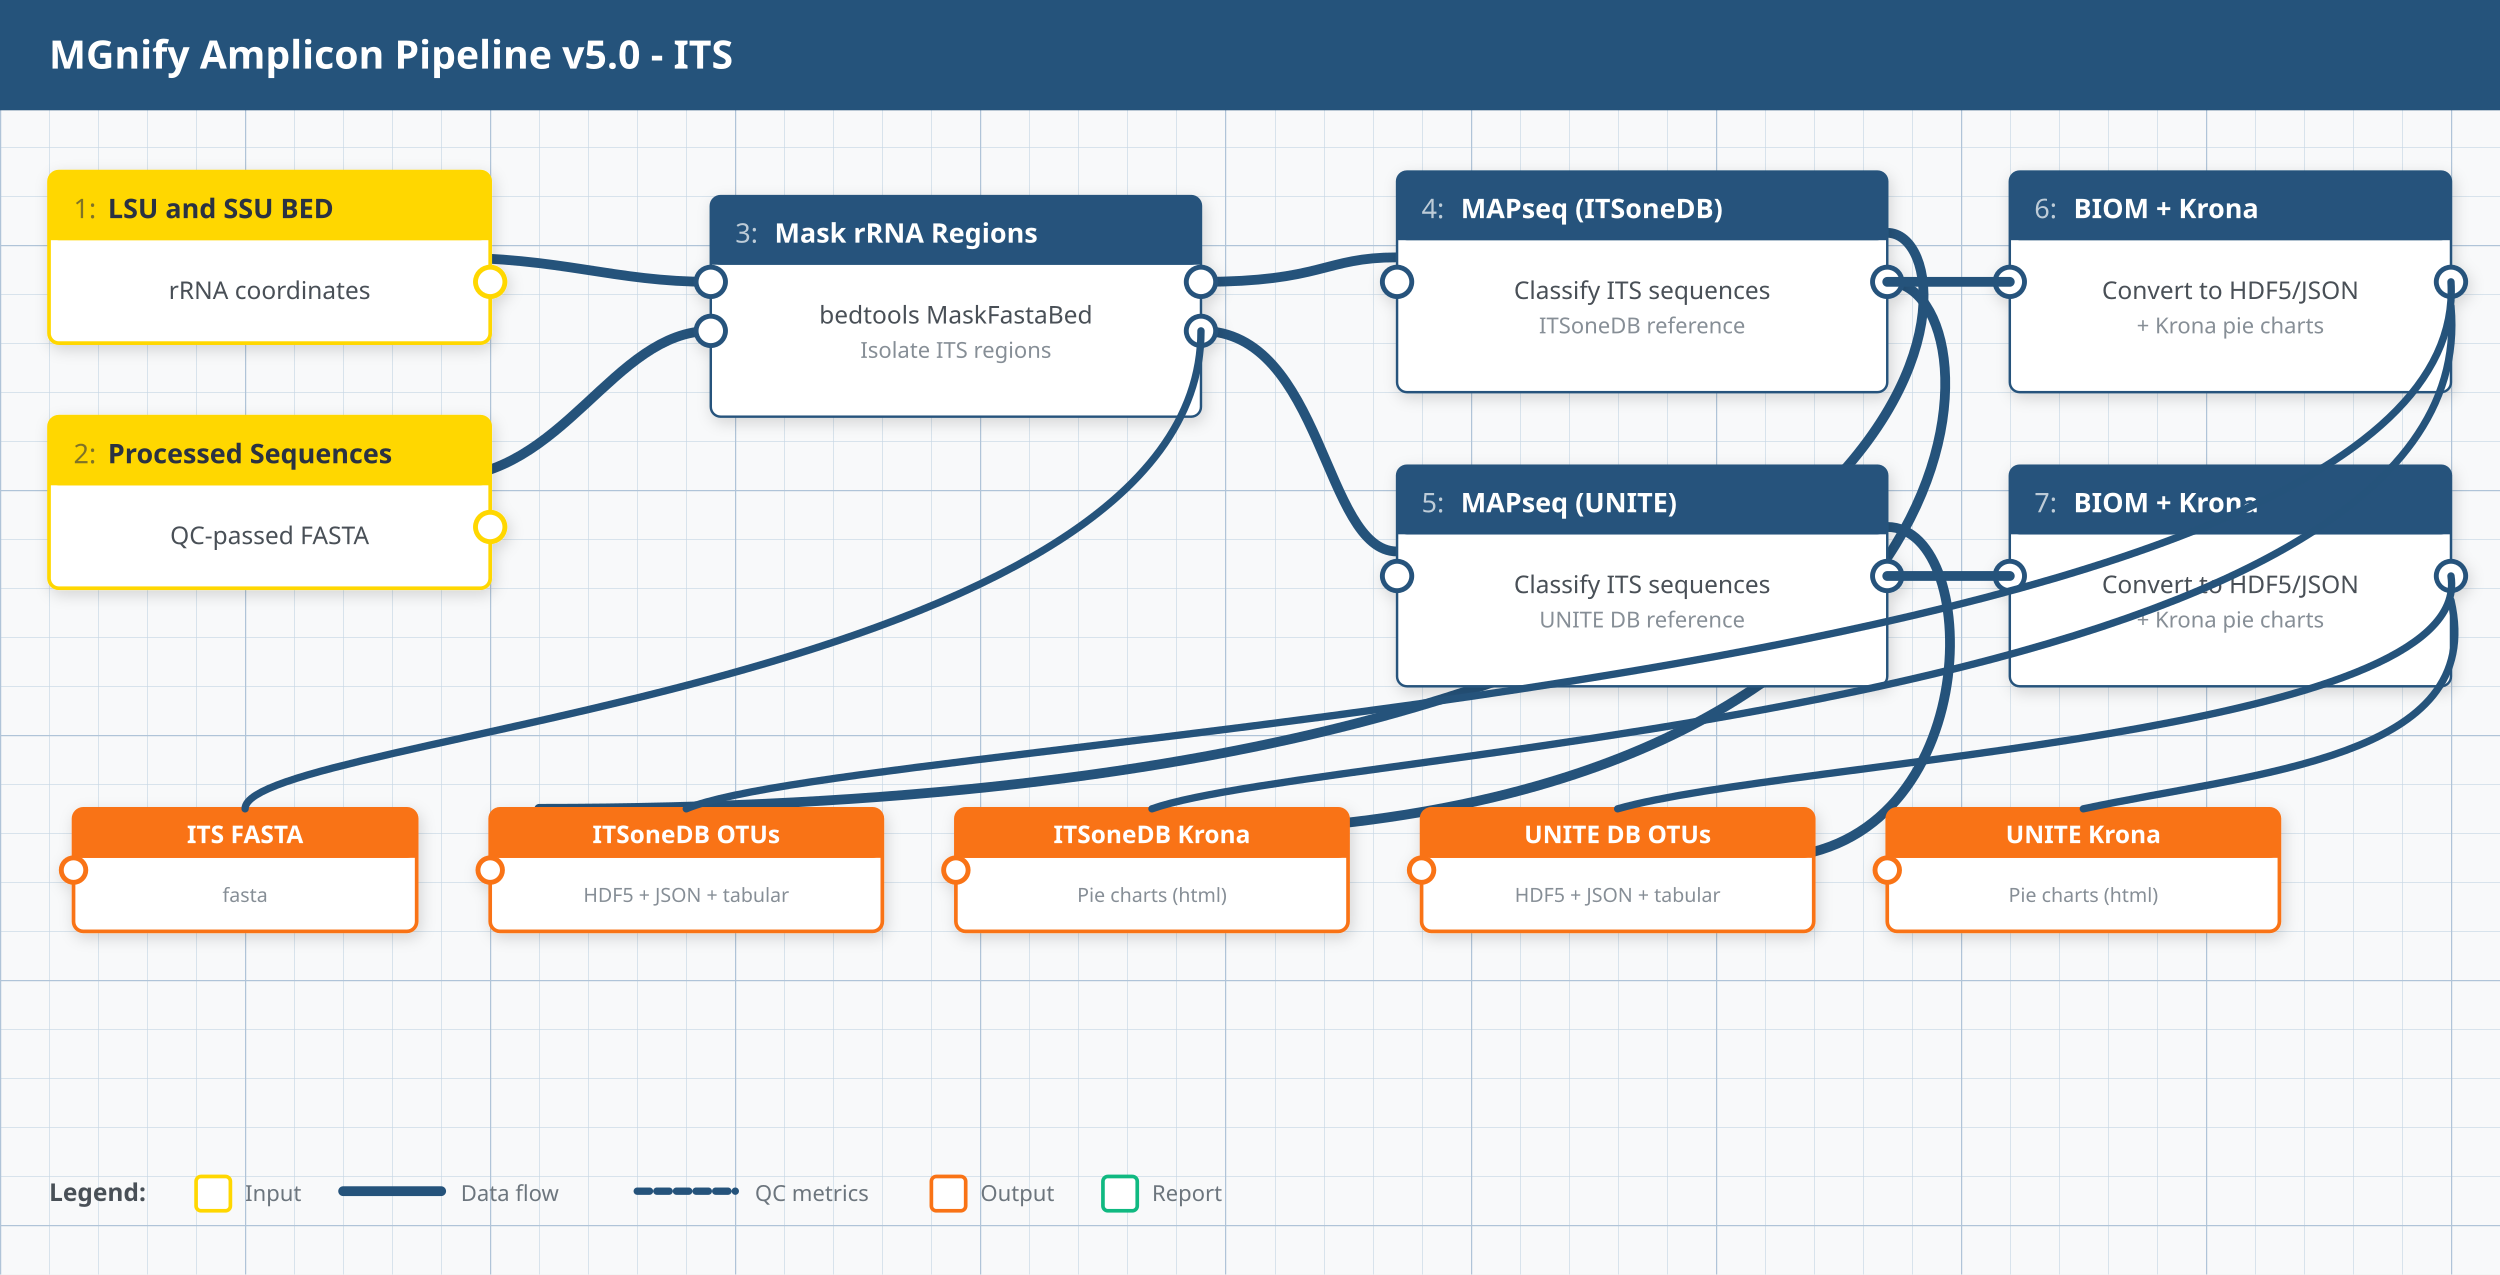
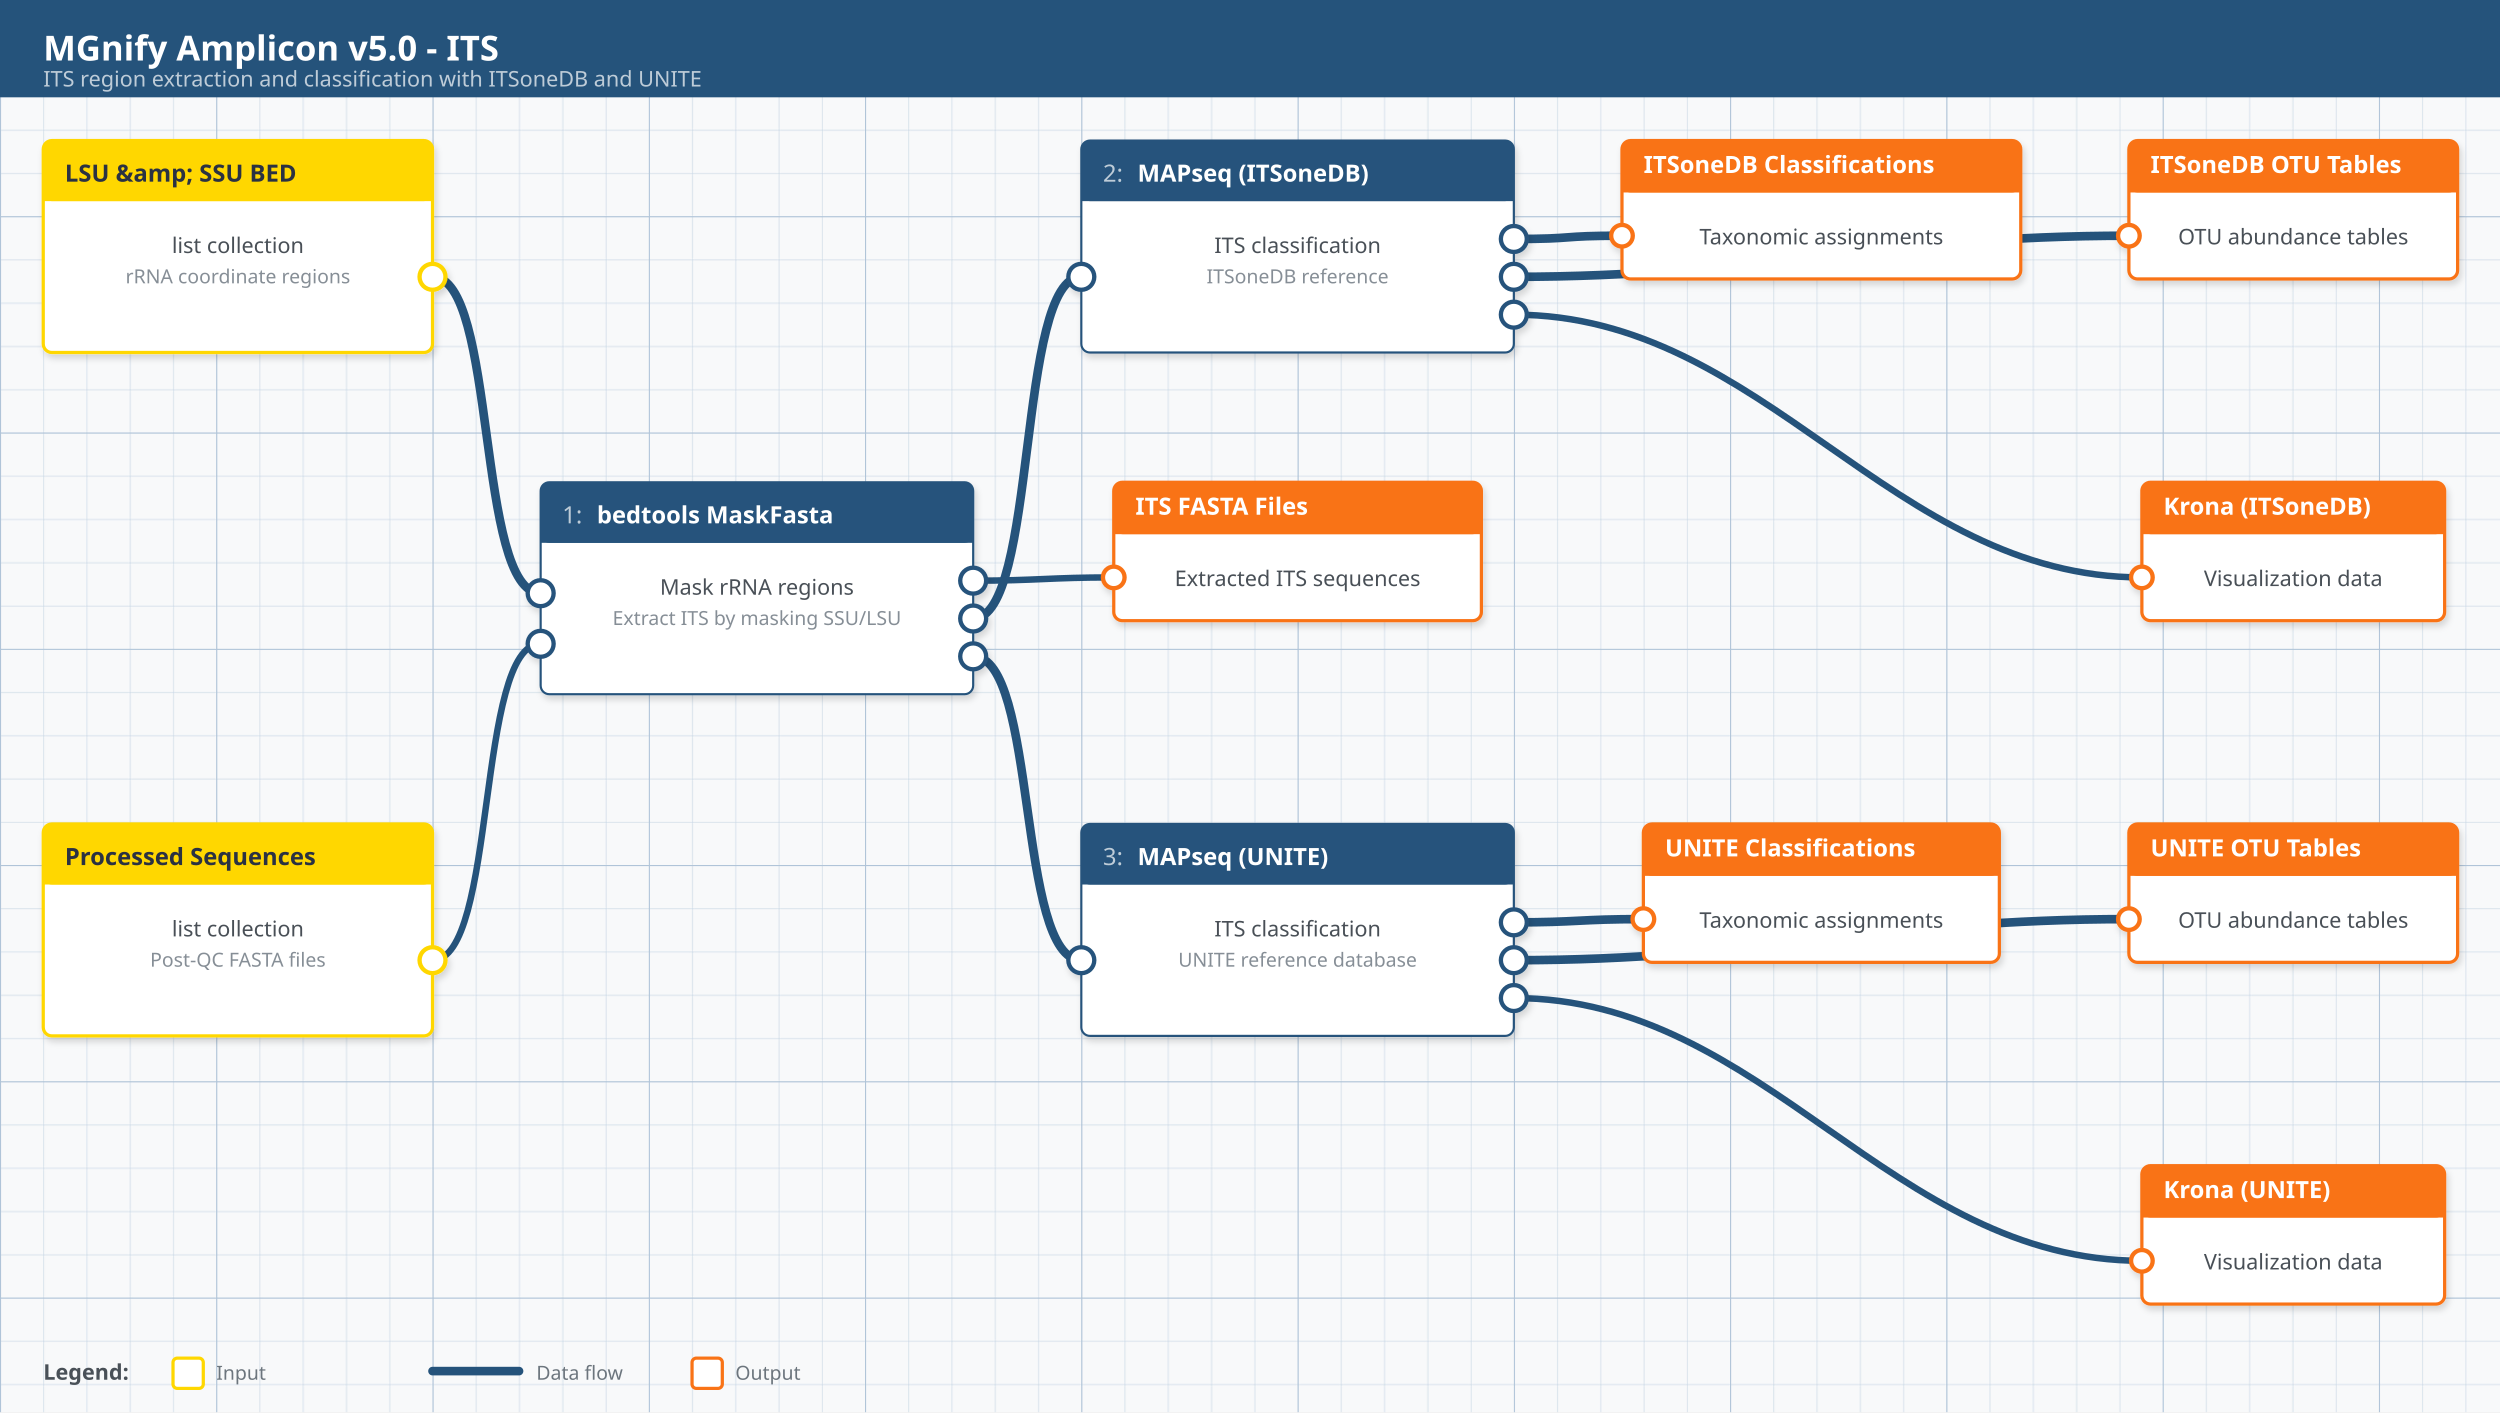
- <svg xmlns="http://www.w3.org/2000/svg" viewBox="0 0 1020 520" role="img" aria-label="MGnify amplicon pipeline v5 ITS workflow diagram">
+ <svg xmlns="http://www.w3.org/2000/svg" viewBox="0 0 1156 653" aria-label="MGnify Amplicon v5.0 - ITS" role="img">
  <defs>
-     <pattern id="grid" width="20" height="20" patternUnits="userSpaceOnUse">
+     <pattern id="wd-grid" width="20" height="20" patternUnits="userSpaceOnUse">
      <path d="M 20 0 L 0 0 0 20" fill="none" stroke="#c5d5e4" stroke-width="0.5" />
    </pattern>
-     <pattern id="grid-major" width="100" height="100" patternUnits="userSpaceOnUse">
-       <rect width="100" height="100" fill="url(#grid)" />
+     <pattern id="wd-grid-major" width="100" height="100" patternUnits="userSpaceOnUse">
+       <rect width="100" height="100" fill="url(#wd-grid)" />
      <path d="M 100 0 L 0 0 0 100" fill="none" stroke="#b0c4d8" stroke-width="1" />
    </pattern>
-     <style>
-       .connection { stroke: #25537b; stroke-width: 4; fill: none; stroke-linecap: round; }
-       .connection-qc { stroke: #25537b; stroke-width: 3; fill: none; stroke-linecap: round; stroke-dasharray: 5 3; }
-       .connection-secondary { stroke: #25537b; stroke-width: 3; fill: none; stroke-linecap: round; }
-       .node-card { filter: drop-shadow(1px 2px 3px rgba(0,0,0,0.15)); }
-     </style>
+     <filter id="wd-shadow" x="-5%" y="-5%" width="115%" height="115%">
+       <feDropShadow dx="1" dy="2" stdDeviation="1.5" flood-opacity="0.15" />
+     </filter>
  </defs>
-   <rect width="1020" height="520" fill="#f8f9fa" />
-   <rect width="1020" height="520" fill="url(#grid-major)" />
-   <rect x="0" y="0" width="1020" height="45" fill="#25537b" />
-   <text x="20" y="28" font-family="system-ui, sans-serif" font-size="16" font-weight="600" fill="white">MGnify Amplicon Pipeline v5.0 - ITS</text>
-   <path d="M 180 105 C 230 105, 250 115, 290 115" class="connection" />
-   <path d="M 180 195 C 230 195, 250 135, 290 135" class="connection" />
-   <path d="M 490 115 C 540 115, 540 105, 570 105" class="connection" />
-   <path d="M 490 135 C 540 135, 540 225, 570 225" class="connection" />
-   <path d="M 770 105 C 820 105, 820 105, 570 105" class="connection" style="opacity:0" />
-   <path d="M 770 225 C 820 225, 820 225, 570 225" class="connection" style="opacity:0" />
-   <path d="M 770 95 C 810 95, 810 330, 220 330" class="connection" />
-   <path d="M 770 115 C 820 115, 820 340, 470 340" class="connection" />
-   <path d="M 770 215 C 810 215, 810 350, 720 350" class="connection" />
-   <path d="M 770 235 C 820 235, 820 360, 970 360" class="connection" style="opacity:0" />
-   <g class="node-card" transform="translate(20,70)">
-     <rect width="180" height="70" rx="4" fill="white" stroke="#ffd700" stroke-width="1.5" />
-     <rect width="180" height="28" rx="4" fill="#ffd700" />
-     <rect x="0" y="24" width="180" height="4" fill="#ffd700" />
-     <text x="10" y="19" font-family="system-ui, sans-serif" font-size="11" fill="rgba(44,49,67,0.6)">1:</text>
-     <text x="24" y="19" font-family="system-ui, sans-serif" font-size="11" font-weight="600" fill="#2C3143">LSU and SSU BED</text>
-     <text x="90" y="52" text-anchor="middle" font-family="system-ui, sans-serif" font-size="10" fill="#495057">rRNA coordinates</text>
-     <circle cx="180" cy="45" r="6" fill="white" stroke="#ffd700" stroke-width="2" />
+   <rect width="1156" height="653" fill="#f8f9fa" />
+   <rect width="1156" height="653" fill="url(#wd-grid-major)" />
+   <rect x="0" y="0" width="1156" height="45" fill="#25537b" />
+   <text x="20" y="28" font-family="system-ui, sans-serif" font-size="16" font-weight="600" fill="white">MGnify Amplicon v5.0 - ITS</text>
+   <text x="20" y="40" font-family="system-ui, sans-serif" font-size="10" fill="rgba(255,255,255,0.7)">ITS region extraction and classification with ITSoneDB and UNITE</text>
+   <path d="M 200.0 128.0 C 230.0 128.0, 220.0 274.3, 250.0 274.3" stroke="#25537b" fill="none" stroke-linecap="round" stroke-width="4" />
+   <path d="M 200.0 444.0 C 230.0 444.0, 220.0 297.7, 250.0 297.7" stroke="#25537b" fill="none" stroke-linecap="round" stroke-width="3" />
+   <path d="M 450.0 268.5 C 480.0 268.5, 485.0 267.0, 515.0 267.0" stroke="#25537b" fill="none" stroke-linecap="round" stroke-width="3" />
+   <path d="M 450.0 286.0 C 480.0 286.0, 470.0 128.0, 500.0 128.0" stroke="#25537b" fill="none" stroke-linecap="round" stroke-width="4" />
+   <path d="M 450.0 303.5 C 480.0 303.5, 470.0 444.0, 500.0 444.0" stroke="#25537b" fill="none" stroke-linecap="round" stroke-width="4" />
+   <path d="M 700.0 110.5 C 730.0 110.5, 720.0 109.0, 750.0 109.0" stroke="#25537b" fill="none" stroke-linecap="round" stroke-width="4" />
+   <path d="M 700.0 128.0 C 813.8 128.0, 870.6 109.0, 984.4 109.0" stroke="#25537b" fill="none" stroke-linecap="round" stroke-width="4" />
+   <path d="M 700.0 145.5 C 816.2 145.5, 874.2 267.0, 990.4 267.0" stroke="#25537b" fill="none" stroke-linecap="round" stroke-width="3" />
+   <path d="M 700.0 426.5 C 730.0 426.5, 729.9 425.0, 759.9 425.0" stroke="#25537b" fill="none" stroke-linecap="round" stroke-width="4" />
+   <path d="M 700.0 444.0 C 813.8 444.0, 870.6 425.0, 984.4 425.0" stroke="#25537b" fill="none" stroke-linecap="round" stroke-width="4" />
+   <path d="M 700.0 461.5 C 816.2 461.5, 874.2 583.0, 990.4 583.0" stroke="#25537b" fill="none" stroke-linecap="round" stroke-width="3" />
+   <g filter="url(#wd-shadow)" transform="translate(20.0, 65.0)">
+     <rect width="180.0" height="98.0" rx="4" fill="white" stroke="#ffd700" stroke-width="1.5" />
+     <rect width="180.0" height="28" rx="4" fill="#ffd700" />
+     <rect x="0" y="24" width="180.0" height="4" fill="#ffd700" />
+     <text x="10" y="19" font-family="system-ui, sans-serif" font-size="11" font-weight="600" fill="#2C3143">LSU &amp;amp; SSU BED</text>
+     <text x="90.0" y="52" text-anchor="middle" font-family="system-ui, sans-serif" font-size="10" fill="#495057">list collection</text>
+     <text x="90.0" y="66" text-anchor="middle" font-family="system-ui, sans-serif" font-size="9" fill="#868e96">rRNA coordinate regions</text>
+     <circle cx="180.0" cy="63.0" r="6" fill="white" stroke="#ffd700" stroke-width="2" />
  </g>
-   <g class="node-card" transform="translate(20,170)">
-     <rect width="180" height="70" rx="4" fill="white" stroke="#ffd700" stroke-width="1.5" />
-     <rect width="180" height="28" rx="4" fill="#ffd700" />
-     <rect x="0" y="24" width="180" height="4" fill="#ffd700" />
-     <text x="10" y="19" font-family="system-ui, sans-serif" font-size="11" fill="rgba(44,49,67,0.6)">2:</text>
-     <text x="24" y="19" font-family="system-ui, sans-serif" font-size="11" font-weight="600" fill="#2C3143">Processed Sequences</text>
-     <text x="90" y="52" text-anchor="middle" font-family="system-ui, sans-serif" font-size="10" fill="#495057">QC-passed FASTA</text>
-     <circle cx="180" cy="45" r="6" fill="white" stroke="#ffd700" stroke-width="2" />
+   <g filter="url(#wd-shadow)" transform="translate(20.0, 381.0)">
+     <rect width="180.0" height="98.0" rx="4" fill="white" stroke="#ffd700" stroke-width="1.5" />
+     <rect width="180.0" height="28" rx="4" fill="#ffd700" />
+     <rect x="0" y="24" width="180.0" height="4" fill="#ffd700" />
+     <text x="10" y="19" font-family="system-ui, sans-serif" font-size="11" font-weight="600" fill="#2C3143">Processed Sequences</text>
+     <text x="90.0" y="52" text-anchor="middle" font-family="system-ui, sans-serif" font-size="10" fill="#495057">list collection</text>
+     <text x="90.0" y="66" text-anchor="middle" font-family="system-ui, sans-serif" font-size="9" fill="#868e96">Post-QC FASTA files</text>
+     <circle cx="180.0" cy="63.0" r="6" fill="white" stroke="#ffd700" stroke-width="2" />
  </g>
-   <g class="node-card" transform="translate(290,80)">
-     <rect width="200" height="90" rx="4" fill="white" stroke="#25537b" stroke-width="1" />
-     <rect width="200" height="28" rx="4" fill="#25537b" />
-     <rect x="0" y="24" width="200" height="4" fill="#25537b" />
+   <g filter="url(#wd-shadow)" transform="translate(250.0, 223.0)">
+     <rect width="200.0" height="98.0" rx="4" fill="white" stroke="#25537b" stroke-width="1" />
+     <rect width="200.0" height="28" rx="4" fill="#25537b" />
+     <rect x="0" y="24" width="200.0" height="4" fill="#25537b" />
+     <text x="10" y="19" font-family="system-ui, sans-serif" font-size="11" fill="rgba(255,255,255,0.7)">1:</text>
+     <text x="26" y="19" font-family="system-ui, sans-serif" font-size="11" font-weight="600" fill="white">bedtools MaskFasta</text>
+     <text x="100.0" y="52" text-anchor="middle" font-family="system-ui, sans-serif" font-size="10" fill="#495057">Mask rRNA regions</text>
+     <text x="100.0" y="66" text-anchor="middle" font-family="system-ui, sans-serif" font-size="9" fill="#868e96">Extract ITS by masking SSU/LSU</text>
+     <circle cx="0.0" cy="51.3" r="6" fill="white" stroke="#25537b" stroke-width="2" />
+     <circle cx="0.0" cy="74.7" r="6" fill="white" stroke="#25537b" stroke-width="2" />
+     <circle cx="200.0" cy="45.5" r="6" fill="white" stroke="#25537b" stroke-width="2" />
+     <circle cx="200.0" cy="63.0" r="6" fill="white" stroke="#25537b" stroke-width="2" />
+     <circle cx="200.0" cy="80.5" r="6" fill="white" stroke="#25537b" stroke-width="2" />
+   </g>
+   <g filter="url(#wd-shadow)" transform="translate(500.0, 65.0)">
+     <rect width="200.0" height="98.0" rx="4" fill="white" stroke="#25537b" stroke-width="1" />
+     <rect width="200.0" height="28" rx="4" fill="#25537b" />
+     <rect x="0" y="24" width="200.0" height="4" fill="#25537b" />
+     <text x="10" y="19" font-family="system-ui, sans-serif" font-size="11" fill="rgba(255,255,255,0.7)">2:</text>
+     <text x="26" y="19" font-family="system-ui, sans-serif" font-size="11" font-weight="600" fill="white">MAPseq (ITSoneDB)</text>
+     <text x="100.0" y="52" text-anchor="middle" font-family="system-ui, sans-serif" font-size="10" fill="#495057">ITS classification</text>
+     <text x="100.0" y="66" text-anchor="middle" font-family="system-ui, sans-serif" font-size="9" fill="#868e96">ITSoneDB reference</text>
+     <circle cx="0.0" cy="63.0" r="6" fill="white" stroke="#25537b" stroke-width="2" />
+     <circle cx="200.0" cy="45.5" r="6" fill="white" stroke="#25537b" stroke-width="2" />
+     <circle cx="200.0" cy="63.0" r="6" fill="white" stroke="#25537b" stroke-width="2" />
+     <circle cx="200.0" cy="80.5" r="6" fill="white" stroke="#25537b" stroke-width="2" />
+   </g>
+   <g filter="url(#wd-shadow)" transform="translate(500.0, 381.0)">
+     <rect width="200.0" height="98.0" rx="4" fill="white" stroke="#25537b" stroke-width="1" />
+     <rect width="200.0" height="28" rx="4" fill="#25537b" />
+     <rect x="0" y="24" width="200.0" height="4" fill="#25537b" />
    <text x="10" y="19" font-family="system-ui, sans-serif" font-size="11" fill="rgba(255,255,255,0.7)">3:</text>
-     <text x="26" y="19" font-family="system-ui, sans-serif" font-size="11" font-weight="600" fill="white">Mask rRNA Regions</text>
-     <text x="100" y="52" text-anchor="middle" font-family="system-ui, sans-serif" font-size="10" fill="#495057">bedtools MaskFastaBed</text>
-     <text x="100" y="66" text-anchor="middle" font-family="system-ui, sans-serif" font-size="9" fill="#868e96">Isolate ITS regions</text>
-     <circle cx="0" cy="35" r="6" fill="white" stroke="#25537b" stroke-width="2" />
-     <circle cx="0" cy="55" r="6" fill="white" stroke="#25537b" stroke-width="2" />
-     <circle cx="200" cy="35" r="6" fill="white" stroke="#25537b" stroke-width="2" />
-     <circle cx="200" cy="55" r="6" fill="white" stroke="#25537b" stroke-width="2" />
+     <text x="26" y="19" font-family="system-ui, sans-serif" font-size="11" font-weight="600" fill="white">MAPseq (UNITE)</text>
+     <text x="100.0" y="52" text-anchor="middle" font-family="system-ui, sans-serif" font-size="10" fill="#495057">ITS classification</text>
+     <text x="100.0" y="66" text-anchor="middle" font-family="system-ui, sans-serif" font-size="9" fill="#868e96">UNITE reference database</text>
+     <circle cx="0.0" cy="63.0" r="6" fill="white" stroke="#25537b" stroke-width="2" />
+     <circle cx="200.0" cy="45.5" r="6" fill="white" stroke="#25537b" stroke-width="2" />
+     <circle cx="200.0" cy="63.0" r="6" fill="white" stroke="#25537b" stroke-width="2" />
+     <circle cx="200.0" cy="80.5" r="6" fill="white" stroke="#25537b" stroke-width="2" />
  </g>
-   <g class="node-card" transform="translate(570,70)">
-     <rect width="200" height="90" rx="4" fill="white" stroke="#25537b" stroke-width="1" />
-     <rect width="200" height="28" rx="4" fill="#25537b" />
-     <rect x="0" y="24" width="200" height="4" fill="#25537b" />
-     <text x="10" y="19" font-family="system-ui, sans-serif" font-size="11" fill="rgba(255,255,255,0.7)">4:</text>
-     <text x="26" y="19" font-family="system-ui, sans-serif" font-size="11" font-weight="600" fill="white">MAPseq (ITSoneDB)</text>
-     <text x="100" y="52" text-anchor="middle" font-family="system-ui, sans-serif" font-size="10" fill="#495057">Classify ITS sequences</text>
-     <text x="100" y="66" text-anchor="middle" font-family="system-ui, sans-serif" font-size="9" fill="#868e96">ITSoneDB reference</text>
-     <circle cx="0" cy="45" r="6" fill="white" stroke="#25537b" stroke-width="2" />
-     <circle cx="200" cy="45" r="6" fill="white" stroke="#25537b" stroke-width="2" />
+   <g filter="url(#wd-shadow)" transform="translate(515.0, 223.0)">
+     <rect width="170.0" height="64.0" rx="4" fill="white" stroke="#f97316" stroke-width="1.5" />
+     <rect width="170.0" height="24" rx="4" fill="#f97316" />
+     <rect x="0" y="20" width="170.0" height="4" fill="#f97316" />
+     <text x="10" y="15" font-family="system-ui, sans-serif" font-size="11" font-weight="600" fill="white">ITS FASTA Files</text>
+     <text x="85.0" y="48" text-anchor="middle" font-family="system-ui, sans-serif" font-size="10" fill="#495057">Extracted ITS sequences</text>
+     <circle cx="0.0" cy="44.0" r="5" fill="white" stroke="#f97316" stroke-width="2" />
  </g>
-   <g class="node-card" transform="translate(570,190)">
-     <rect width="200" height="90" rx="4" fill="white" stroke="#25537b" stroke-width="1" />
-     <rect width="200" height="28" rx="4" fill="#25537b" />
-     <rect x="0" y="24" width="200" height="4" fill="#25537b" />
-     <text x="10" y="19" font-family="system-ui, sans-serif" font-size="11" fill="rgba(255,255,255,0.7)">5:</text>
-     <text x="26" y="19" font-family="system-ui, sans-serif" font-size="11" font-weight="600" fill="white">MAPseq (UNITE)</text>
-     <text x="100" y="52" text-anchor="middle" font-family="system-ui, sans-serif" font-size="10" fill="#495057">Classify ITS sequences</text>
-     <text x="100" y="66" text-anchor="middle" font-family="system-ui, sans-serif" font-size="9" fill="#868e96">UNITE DB reference</text>
-     <circle cx="0" cy="45" r="6" fill="white" stroke="#25537b" stroke-width="2" />
-     <circle cx="200" cy="45" r="6" fill="white" stroke="#25537b" stroke-width="2" />
+   <g filter="url(#wd-shadow)" transform="translate(750.0, 65.0)">
+     <rect width="184.4" height="64.0" rx="4" fill="white" stroke="#f97316" stroke-width="1.5" />
+     <rect width="184.4" height="24" rx="4" fill="#f97316" />
+     <rect x="0" y="20" width="184.4" height="4" fill="#f97316" />
+     <text x="10" y="15" font-family="system-ui, sans-serif" font-size="11" font-weight="600" fill="white">ITSoneDB Classifications</text>
+     <text x="92.2" y="48" text-anchor="middle" font-family="system-ui, sans-serif" font-size="10" fill="#495057">Taxonomic assignments</text>
+     <circle cx="0.0" cy="44.0" r="5" fill="white" stroke="#f97316" stroke-width="2" />
  </g>
-   <g class="node-card" transform="translate(820,70)">
-     <rect width="180" height="90" rx="4" fill="white" stroke="#25537b" stroke-width="1" />
-     <rect width="180" height="28" rx="4" fill="#25537b" />
-     <rect x="0" y="24" width="180" height="4" fill="#25537b" />
-     <text x="10" y="19" font-family="system-ui, sans-serif" font-size="11" fill="rgba(255,255,255,0.7)">6:</text>
-     <text x="26" y="19" font-family="system-ui, sans-serif" font-size="11" font-weight="600" fill="white">BIOM + Krona</text>
-     <text x="90" y="52" text-anchor="middle" font-family="system-ui, sans-serif" font-size="10" fill="#495057">Convert to HDF5/JSON</text>
-     <text x="90" y="66" text-anchor="middle" font-family="system-ui, sans-serif" font-size="9" fill="#868e96">+ Krona pie charts</text>
-     <circle cx="0" cy="45" r="6" fill="white" stroke="#25537b" stroke-width="2" />
-     <circle cx="180" cy="45" r="6" fill="white" stroke="#25537b" stroke-width="2" />
+   <g filter="url(#wd-shadow)" transform="translate(984.4, 65.0)">
+     <rect width="152.0" height="64.0" rx="4" fill="white" stroke="#f97316" stroke-width="1.5" />
+     <rect width="152.0" height="24" rx="4" fill="#f97316" />
+     <rect x="0" y="20" width="152.0" height="4" fill="#f97316" />
+     <text x="10" y="15" font-family="system-ui, sans-serif" font-size="11" font-weight="600" fill="white">ITSoneDB OTU Tables</text>
+     <text x="76.0" y="48" text-anchor="middle" font-family="system-ui, sans-serif" font-size="10" fill="#495057">OTU abundance tables</text>
+     <circle cx="0.0" cy="44.0" r="5" fill="white" stroke="#f97316" stroke-width="2" />
  </g>
-   <g class="node-card" transform="translate(820,190)">
-     <rect width="180" height="90" rx="4" fill="white" stroke="#25537b" stroke-width="1" />
-     <rect width="180" height="28" rx="4" fill="#25537b" />
-     <rect x="0" y="24" width="180" height="4" fill="#25537b" />
-     <text x="10" y="19" font-family="system-ui, sans-serif" font-size="11" fill="rgba(255,255,255,0.7)">7:</text>
-     <text x="26" y="19" font-family="system-ui, sans-serif" font-size="11" font-weight="600" fill="white">BIOM + Krona</text>
-     <text x="90" y="52" text-anchor="middle" font-family="system-ui, sans-serif" font-size="10" fill="#495057">Convert to HDF5/JSON</text>
-     <text x="90" y="66" text-anchor="middle" font-family="system-ui, sans-serif" font-size="9" fill="#868e96">+ Krona pie charts</text>
-     <circle cx="0" cy="45" r="6" fill="white" stroke="#25537b" stroke-width="2" />
-     <circle cx="180" cy="45" r="6" fill="white" stroke="#25537b" stroke-width="2" />
+   <g filter="url(#wd-shadow)" transform="translate(759.9, 381.0)">
+     <rect width="164.6" height="64.0" rx="4" fill="white" stroke="#f97316" stroke-width="1.5" />
+     <rect width="164.6" height="24" rx="4" fill="#f97316" />
+     <rect x="0" y="20" width="164.6" height="4" fill="#f97316" />
+     <text x="10" y="15" font-family="system-ui, sans-serif" font-size="11" font-weight="600" fill="white">UNITE Classifications</text>
+     <text x="82.3" y="48" text-anchor="middle" font-family="system-ui, sans-serif" font-size="10" fill="#495057">Taxonomic assignments</text>
+     <circle cx="0.0" cy="44.0" r="5" fill="white" stroke="#f97316" stroke-width="2" />
  </g>
-   <path d="M 770 115 C 795 115, 795 115, 820 115" class="connection" />
-   <path d="M 770 235 C 795 235, 795 235, 820 235" class="connection" />
-   <g class="node-card" transform="translate(30,330)">
-     <rect width="140" height="50" rx="4" fill="white" stroke="#f97316" stroke-width="1.5" />
-     <rect width="140" height="20" rx="4" fill="#f97316" />
-     <rect x="0" y="16" width="140" height="4" fill="#f97316" />
-     <text x="70" y="14" text-anchor="middle" font-family="system-ui, sans-serif" font-size="10" font-weight="600" fill="white">ITS FASTA</text>
-     <text x="70" y="38" text-anchor="middle" font-family="system-ui, sans-serif" font-size="8" fill="#868e96">fasta</text>
-     <circle cx="0" cy="25" r="5" fill="white" stroke="#f97316" stroke-width="2" />
+   <g filter="url(#wd-shadow)" transform="translate(984.4, 381.0)">
+     <rect width="152.0" height="64.0" rx="4" fill="white" stroke="#f97316" stroke-width="1.5" />
+     <rect width="152.0" height="24" rx="4" fill="#f97316" />
+     <rect x="0" y="20" width="152.0" height="4" fill="#f97316" />
+     <text x="10" y="15" font-family="system-ui, sans-serif" font-size="11" font-weight="600" fill="white">UNITE OTU Tables</text>
+     <text x="76.0" y="48" text-anchor="middle" font-family="system-ui, sans-serif" font-size="10" fill="#495057">OTU abundance tables</text>
+     <circle cx="0.0" cy="44.0" r="5" fill="white" stroke="#f97316" stroke-width="2" />
  </g>
-   <g class="node-card" transform="translate(200,330)">
-     <rect width="160" height="50" rx="4" fill="white" stroke="#f97316" stroke-width="1.5" />
-     <rect width="160" height="20" rx="4" fill="#f97316" />
-     <rect x="0" y="16" width="160" height="4" fill="#f97316" />
-     <text x="80" y="14" text-anchor="middle" font-family="system-ui, sans-serif" font-size="10" font-weight="600" fill="white">ITSoneDB OTUs</text>
-     <text x="80" y="38" text-anchor="middle" font-family="system-ui, sans-serif" font-size="8" fill="#868e96">HDF5 + JSON + tabular</text>
-     <circle cx="0" cy="25" r="5" fill="white" stroke="#f97316" stroke-width="2" />
+   <g filter="url(#wd-shadow)" transform="translate(990.4, 223.0)">
+     <rect width="140.0" height="64.0" rx="4" fill="white" stroke="#f97316" stroke-width="1.5" />
+     <rect width="140.0" height="24" rx="4" fill="#f97316" />
+     <rect x="0" y="20" width="140.0" height="4" fill="#f97316" />
+     <text x="10" y="15" font-family="system-ui, sans-serif" font-size="11" font-weight="600" fill="white">Krona (ITSoneDB)</text>
+     <text x="70.0" y="48" text-anchor="middle" font-family="system-ui, sans-serif" font-size="10" fill="#495057">Visualization data</text>
+     <circle cx="0.0" cy="44.0" r="5" fill="white" stroke="#f97316" stroke-width="2" />
  </g>
-   <g class="node-card" transform="translate(390,330)">
-     <rect width="160" height="50" rx="4" fill="white" stroke="#f97316" stroke-width="1.5" />
-     <rect width="160" height="20" rx="4" fill="#f97316" />
-     <rect x="0" y="16" width="160" height="4" fill="#f97316" />
-     <text x="80" y="14" text-anchor="middle" font-family="system-ui, sans-serif" font-size="10" font-weight="600" fill="white">ITSoneDB Krona</text>
-     <text x="80" y="38" text-anchor="middle" font-family="system-ui, sans-serif" font-size="8" fill="#868e96">Pie charts (html)</text>
-     <circle cx="0" cy="25" r="5" fill="white" stroke="#f97316" stroke-width="2" />
+   <g filter="url(#wd-shadow)" transform="translate(990.4, 539.0)">
+     <rect width="140.0" height="64.0" rx="4" fill="white" stroke="#f97316" stroke-width="1.5" />
+     <rect width="140.0" height="24" rx="4" fill="#f97316" />
+     <rect x="0" y="20" width="140.0" height="4" fill="#f97316" />
+     <text x="10" y="15" font-family="system-ui, sans-serif" font-size="11" font-weight="600" fill="white">Krona (UNITE)</text>
+     <text x="70.0" y="48" text-anchor="middle" font-family="system-ui, sans-serif" font-size="10" fill="#495057">Visualization data</text>
+     <circle cx="0.0" cy="44.0" r="5" fill="white" stroke="#f97316" stroke-width="2" />
  </g>
-   <g class="node-card" transform="translate(580,330)">
-     <rect width="160" height="50" rx="4" fill="white" stroke="#f97316" stroke-width="1.5" />
-     <rect width="160" height="20" rx="4" fill="#f97316" />
-     <rect x="0" y="16" width="160" height="4" fill="#f97316" />
-     <text x="80" y="14" text-anchor="middle" font-family="system-ui, sans-serif" font-size="10" font-weight="600" fill="white">UNITE DB OTUs</text>
-     <text x="80" y="38" text-anchor="middle" font-family="system-ui, sans-serif" font-size="8" fill="#868e96">HDF5 + JSON + tabular</text>
-     <circle cx="0" cy="25" r="5" fill="white" stroke="#f97316" stroke-width="2" />
-   </g>
-   <g class="node-card" transform="translate(770,330)">
-     <rect width="160" height="50" rx="4" fill="white" stroke="#f97316" stroke-width="1.5" />
-     <rect width="160" height="20" rx="4" fill="#f97316" />
-     <rect x="0" y="16" width="160" height="4" fill="#f97316" />
-     <text x="80" y="14" text-anchor="middle" font-family="system-ui, sans-serif" font-size="10" font-weight="600" fill="white">UNITE Krona</text>
-     <text x="80" y="38" text-anchor="middle" font-family="system-ui, sans-serif" font-size="8" fill="#868e96">Pie charts (html)</text>
-     <circle cx="0" cy="25" r="5" fill="white" stroke="#f97316" stroke-width="2" />
-   </g>
-   <path d="M 490 135 C 490 280, 100 300, 100 330" class="connection-secondary" />
-   <path d="M 1000 115 C 1010 280, 350 300, 280 330" class="connection-secondary" />
-   <path d="M 1000 125 C 1015 290, 540 305, 470 330" class="connection-secondary" />
-   <path d="M 1000 235 C 1010 300, 730 310, 660 330" class="connection-secondary" />
-   <path d="M 1000 245 C 1015 310, 920 315, 850 330" class="connection-secondary" />
-   <g transform="translate(20,490)">
+   <g transform="translate(20, 638)">
    <text x="0" y="0" font-family="system-ui, sans-serif" font-size="10" font-weight="600" fill="#495057">Legend:</text>
    <rect x="60" y="-10" width="14" height="14" rx="2" fill="white" stroke="#ffd700" stroke-width="1.5" />
    <text x="80" y="0" font-family="system-ui, sans-serif" font-size="9" fill="#6c757d">Input</text>
-     <line x1="120" y1="-4" x2="160" y2="-4" stroke="#25537b" stroke-width="4" stroke-linecap="round" />
-     <text x="168" y="0" font-family="system-ui, sans-serif" font-size="9" fill="#6c757d">Data flow</text>
-     <line x1="240" y1="-4" x2="280" y2="-4" stroke="#25537b" stroke-width="3" stroke-linecap="round" stroke-dasharray="5 3" />
-     <text x="288" y="0" font-family="system-ui, sans-serif" font-size="9" fill="#6c757d">QC metrics</text>
-     <rect x="360" y="-10" width="14" height="14" rx="2" fill="white" stroke="#f97316" stroke-width="1.5" />
-     <text x="380" y="0" font-family="system-ui, sans-serif" font-size="9" fill="#6c757d">Output</text>
-     <rect x="430" y="-10" width="14" height="14" rx="2" fill="white" stroke="#10b981" stroke-width="1.5" />
-     <text x="450" y="0" font-family="system-ui, sans-serif" font-size="9" fill="#6c757d">Report</text>
+     <line x1="180" y1="-4" x2="220" y2="-4" stroke="#25537b" stroke-width="4" stroke-linecap="round" />
+     <text x="228" y="0" font-family="system-ui, sans-serif" font-size="9" fill="#6c757d">Data flow</text>
+     <rect x="300" y="-10" width="14" height="14" rx="2" fill="white" stroke="#f97316" stroke-width="1.5" />
+     <text x="320" y="0" font-family="system-ui, sans-serif" font-size="9" fill="#6c757d">Output</text>
  </g>
</svg>
